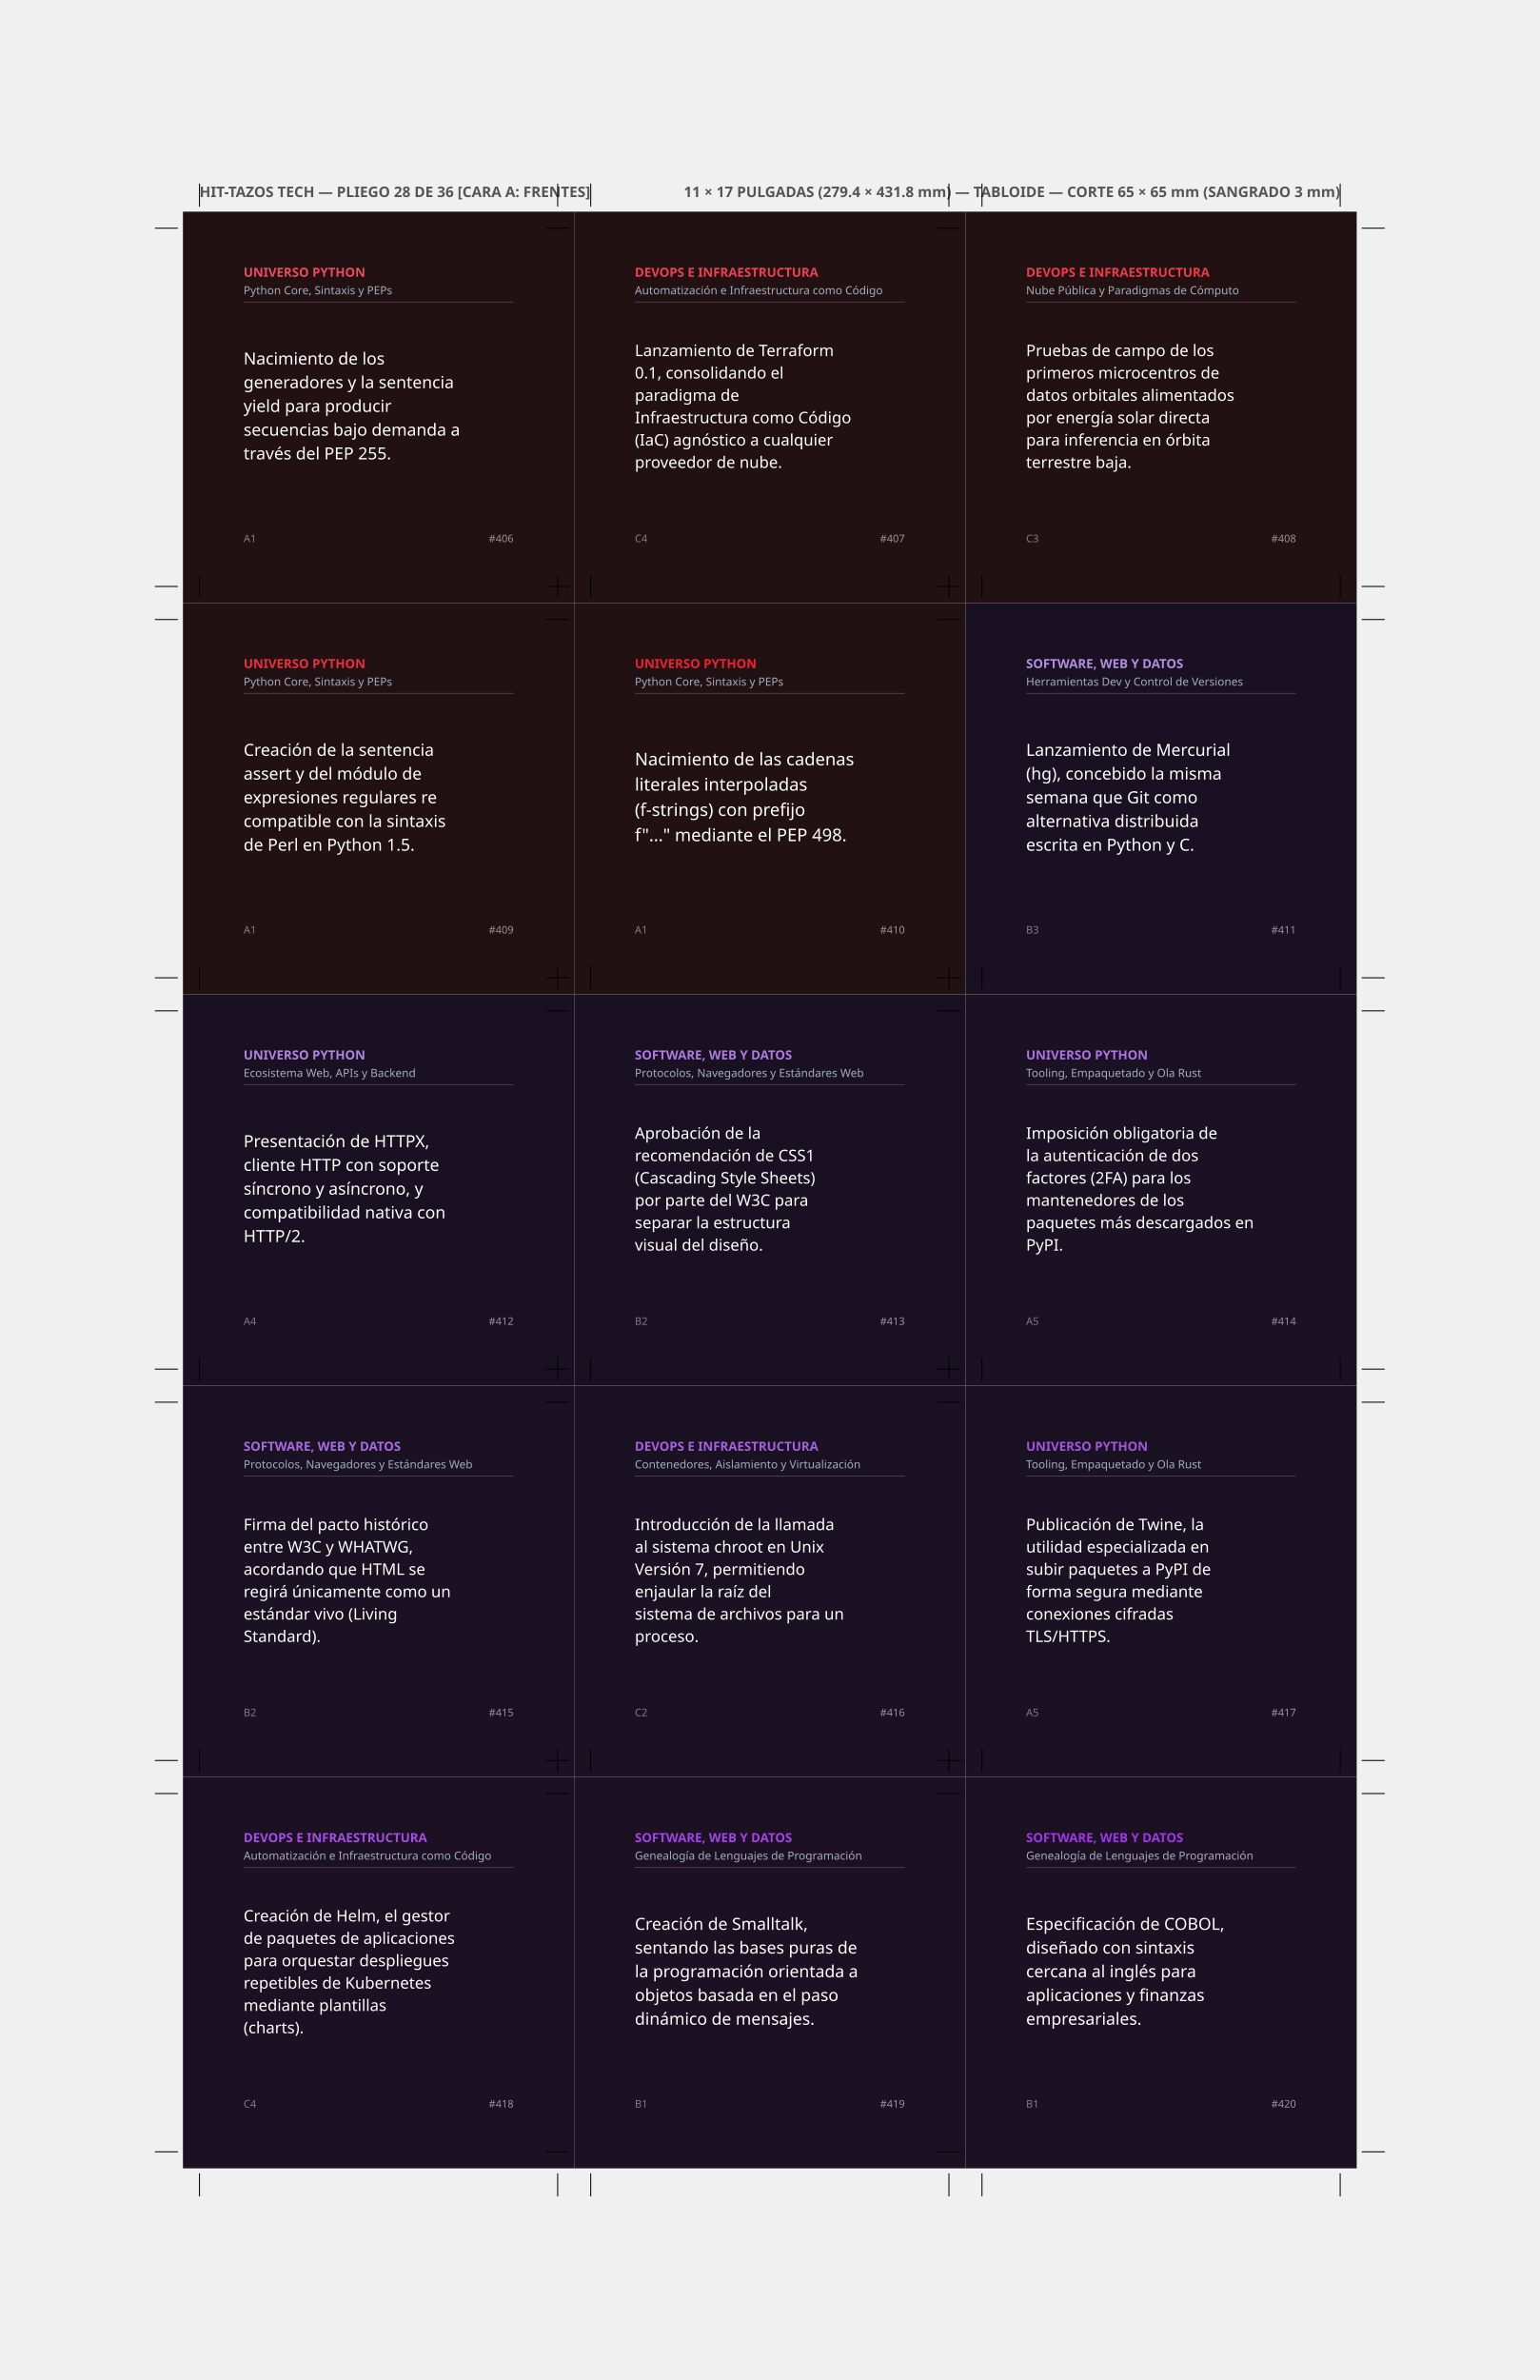
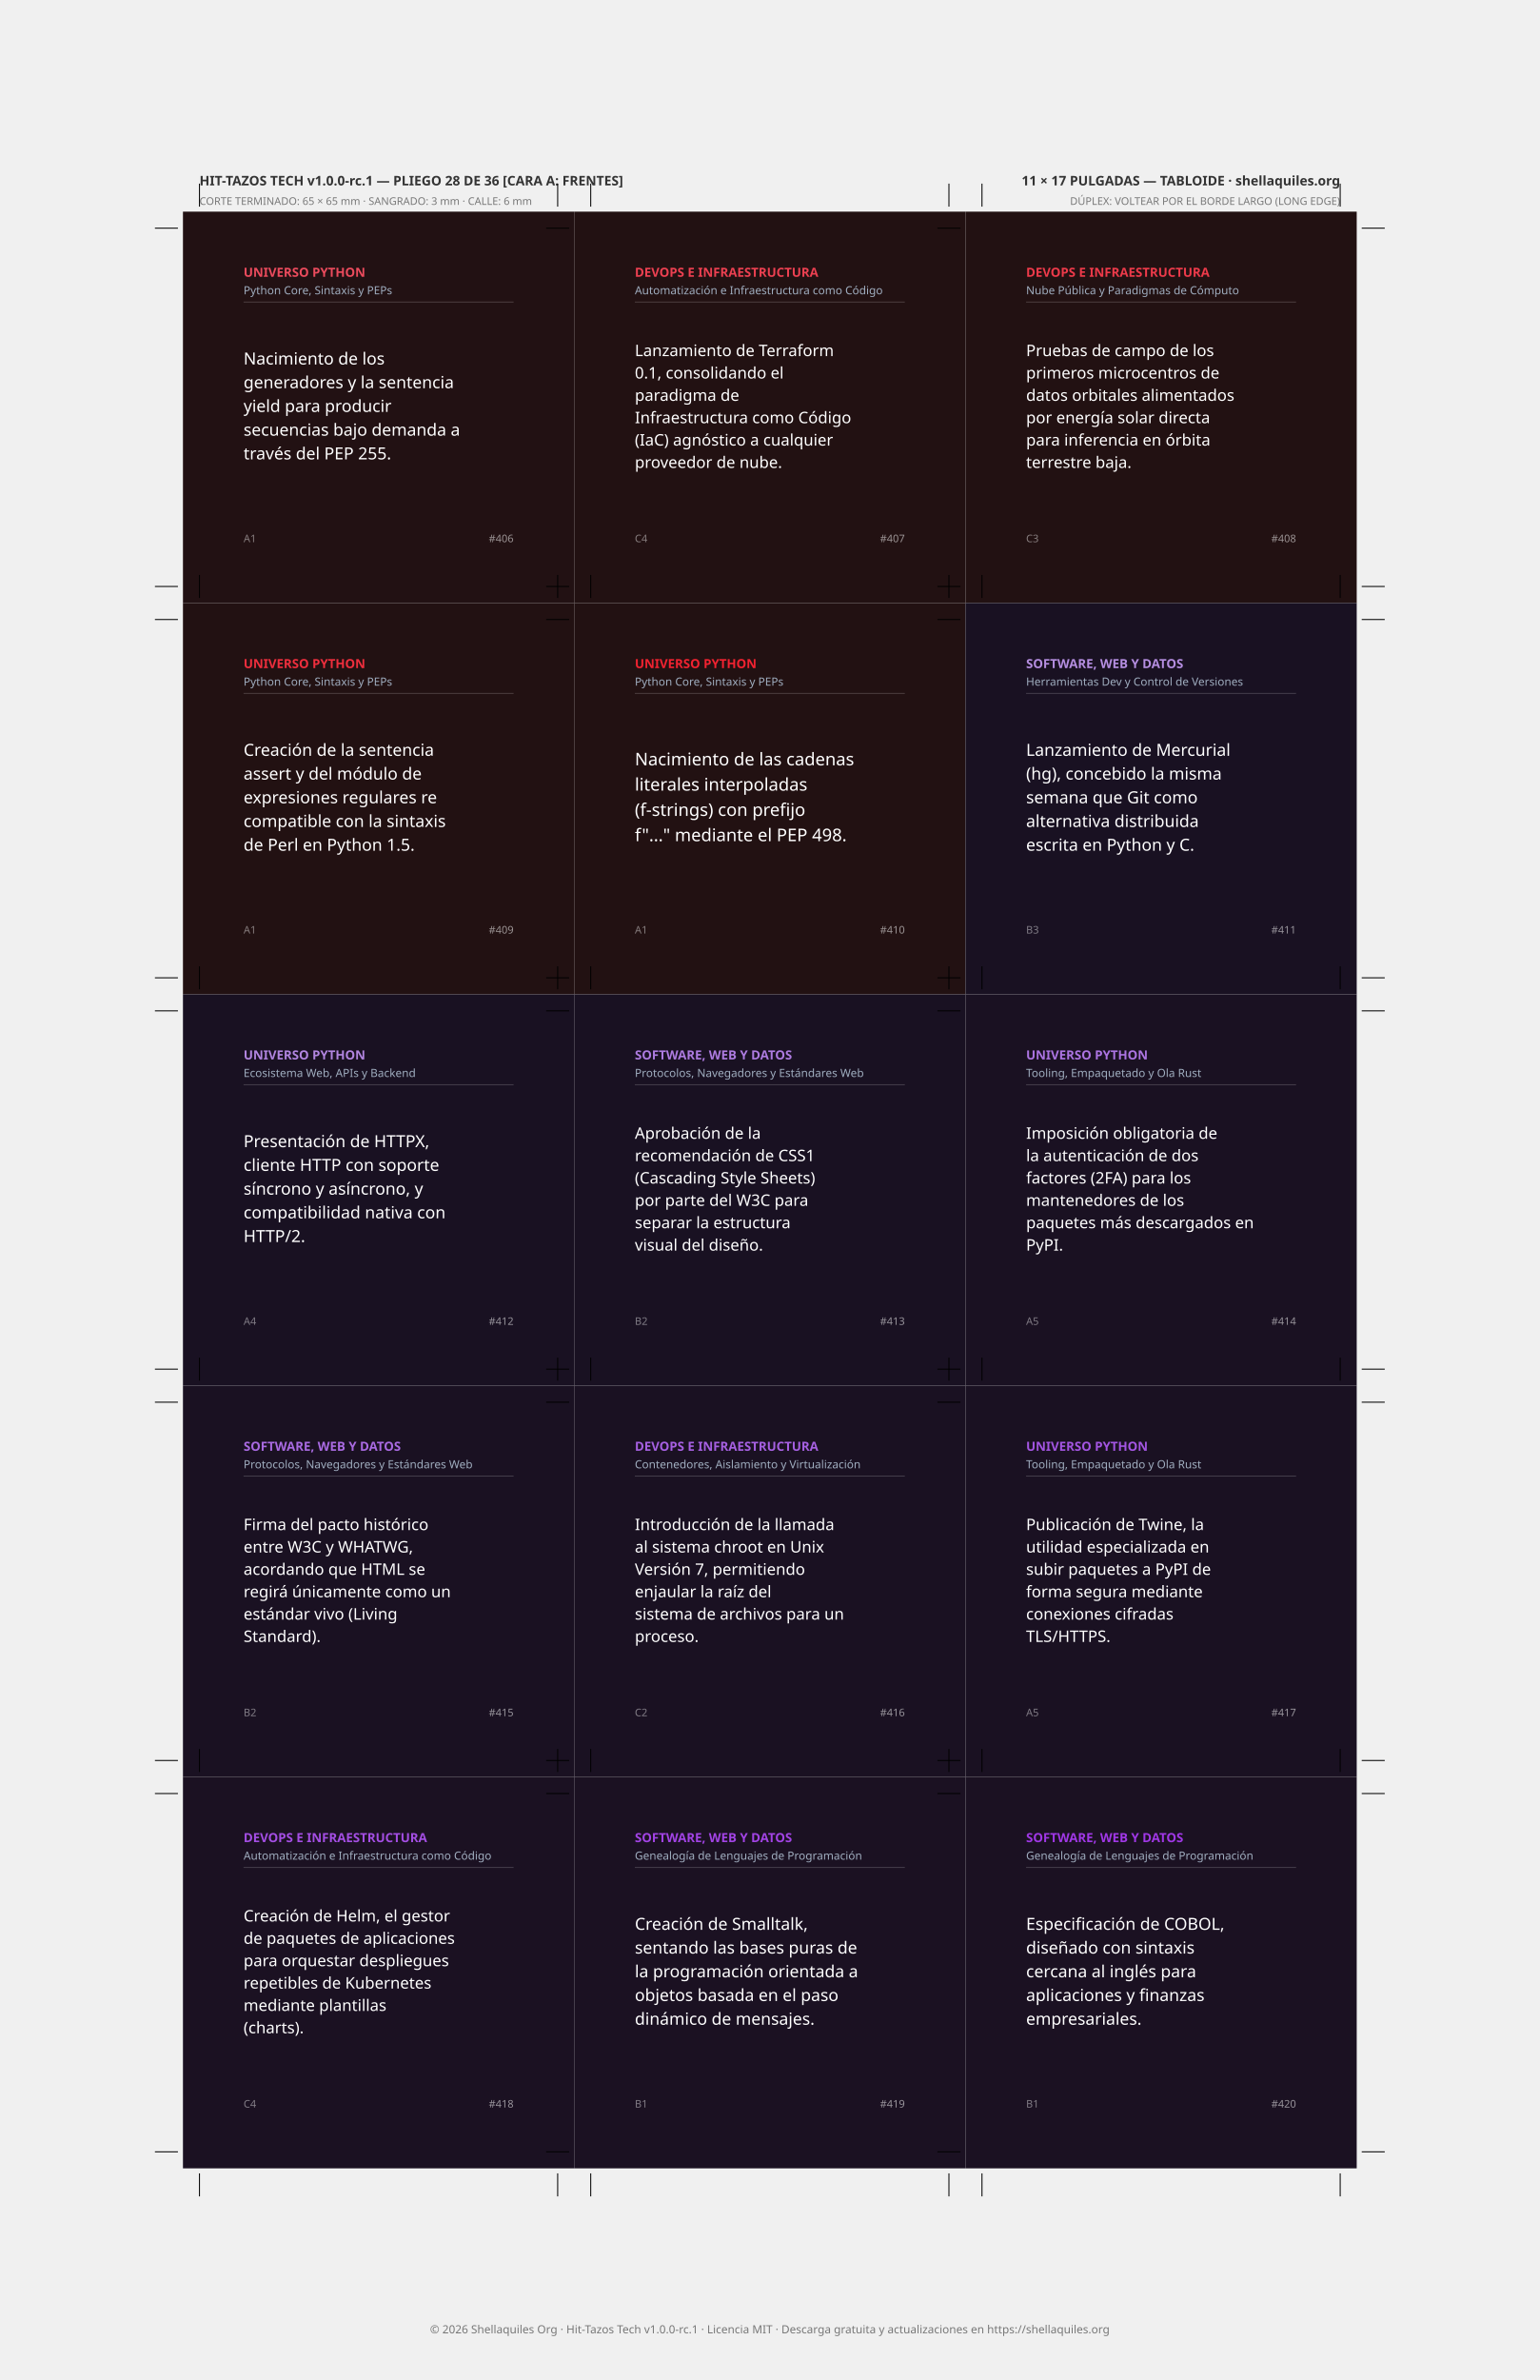
<svg xmlns="http://www.w3.org/2000/svg" width="279.4mm" height="431.8mm" viewBox="0 0 792 1224" style="background-color: #ffffff;">
  <g id="encabezado_pliego">
-     <text x="102.61" y="101.35" font-family="'Outfit', sans-serif" font-size="7.5" font-weight="700" fill="#555555">HIT-TAZOS TECH — PLIEGO 28 DE 36 [CARA A: FRENTES]</text>
-     <text x="689.39" y="101.35" font-family="'Outfit', sans-serif" font-size="7.5" font-weight="700" fill="#555555" text-anchor="end">11 × 17 PULGADAS (279.4 × 431.8 mm) — TABLOIDE — CORTE 65 × 65 mm (SANGRADO 3 mm)</text>
+     <text x="102.61" y="95.35" font-family="'Outfit', sans-serif" font-size="6.8" font-weight="700" fill="#333333">HIT-TAZOS TECH v1.0.0-rc.1 — PLIEGO 28 DE 36 [CARA A: FRENTES]</text>
+     <text x="689.39" y="95.35" font-family="'Outfit', sans-serif" font-size="6.8" font-weight="700" fill="#333333" text-anchor="end">11 × 17 PULGADAS — TABLOIDE · shellaquiles.org</text>
+     <text x="102.61" y="105.35" font-family="'Outfit', sans-serif" font-size="5.4" font-weight="500" fill="#777777">CORTE TERMINADO: 65 × 65 mm · SANGRADO: 3 mm · CALLE: 6 mm</text>
+     <text x="689.39" y="105.35" font-family="'Outfit', sans-serif" font-size="5.4" font-weight="500" fill="#777777" text-anchor="end">DÚPLEX: VOLTEAR POR EL BORDE LARGO (LONG EDGE)</text>
  </g>
  <g id="tarjetas_frente">
    <g id="carta_406_frente">
      <g stroke="#000000" stroke-width="0.5" stroke-linecap="square">
        <line x1="79.94" y1="117.35" x2="91.28" y2="117.35" />
        <line x1="102.61" y1="94.68" x2="102.61" y2="106.02" />
        <line x1="298.20" y1="117.35" x2="309.54" y2="117.35" />
        <line x1="286.87" y1="94.68" x2="286.87" y2="106.02" />
        <line x1="79.94" y1="301.61" x2="91.28" y2="301.61" />
        <line x1="102.61" y1="312.94" x2="102.61" y2="324.28" />
        <line x1="298.20" y1="301.61" x2="309.54" y2="301.61" />
        <line x1="286.87" y1="312.94" x2="286.87" y2="324.28" />
      </g>
      <rect x="94.11" y="108.85" width="201.26" height="201.26" fill="#221113" />
      <g transform="translate(102.61, 117.35)">
        <text x="22.68" y="25" font-family="'Outfit', sans-serif" font-size="6.5" font-weight="800" fill="#ec4b5d">UNIVERSO PYTHON</text>
        <text x="22.68" y="34" font-family="'Outfit', sans-serif" font-size="5.8" font-weight="400" fill="#a0aec0">Python Core, Sintaxis y PEPs</text>
        <line x1="22.68" y1="38" x2="161.57" y2="38" stroke="rgba(255,255,255,0.18)" stroke-width="0.5" />
        <text font-family="'Outfit', sans-serif" font-size="8.6" font-weight="400" fill="#ffffff">
          <tspan x="22.68" y="70.1">Nacimiento de los</tspan>
          <tspan x="22.68" y="82.3">generadores y la sentencia</tspan>
          <tspan x="22.68" y="94.5">yield para producir</tspan>
          <tspan x="22.68" y="106.7">secuencias bajo demanda a</tspan>
          <tspan x="22.68" y="118.9">través del PEP 255.</tspan>
        </text>
        <text x="22.68" y="161.5" font-family="'Outfit', sans-serif" font-size="5.4" font-weight="500" fill="rgba(255,255,255,0.45)">A1</text>
        <text x="161.57" y="161.5" font-family="'Space Grotesk', sans-serif" font-size="5.4" font-weight="500" fill="rgba(255,255,255,0.55)" text-anchor="end">#406</text>
      </g>
    </g>
    <g id="carta_407_frente">
      <g stroke="#000000" stroke-width="0.5" stroke-linecap="square">
        <line x1="281.20" y1="117.35" x2="292.54" y2="117.35" />
        <line x1="303.87" y1="94.68" x2="303.87" y2="106.02" />
        <line x1="499.46" y1="117.35" x2="510.80" y2="117.35" />
        <line x1="488.13" y1="94.68" x2="488.13" y2="106.02" />
        <line x1="281.20" y1="301.61" x2="292.54" y2="301.61" />
        <line x1="303.87" y1="312.94" x2="303.87" y2="324.28" />
        <line x1="499.46" y1="301.61" x2="510.80" y2="301.61" />
        <line x1="488.13" y1="312.94" x2="488.13" y2="324.28" />
      </g>
      <rect x="295.37" y="108.85" width="201.26" height="201.26" fill="#221112" />
      <g transform="translate(303.87, 117.35)">
        <text x="22.68" y="25" font-family="'Outfit', sans-serif" font-size="6.5" font-weight="800" fill="#ed4051">DEVOPS E INFRAESTRUCTURA</text>
        <text x="22.68" y="34" font-family="'Outfit', sans-serif" font-size="5.8" font-weight="400" fill="#a0aec0">Automatización e Infraestructura como Código</text>
        <line x1="22.68" y1="38" x2="161.57" y2="38" stroke="rgba(255,255,255,0.18)" stroke-width="0.5" />
        <text font-family="'Outfit', sans-serif" font-size="8.2" font-weight="400" fill="#ffffff">
          <tspan x="22.68" y="65.8">Lanzamiento de Terraform</tspan>
          <tspan x="22.68" y="77.3">0.1, consolidando el</tspan>
          <tspan x="22.68" y="88.8">paradigma de</tspan>
          <tspan x="22.68" y="100.3">Infraestructura como Código</tspan>
          <tspan x="22.68" y="111.8">(IaC) agnóstico a cualquier</tspan>
          <tspan x="22.68" y="123.3">proveedor de nube.</tspan>
        </text>
        <text x="22.68" y="161.5" font-family="'Outfit', sans-serif" font-size="5.4" font-weight="500" fill="rgba(255,255,255,0.45)">C4</text>
        <text x="161.57" y="161.5" font-family="'Space Grotesk', sans-serif" font-size="5.4" font-weight="500" fill="rgba(255,255,255,0.55)" text-anchor="end">#407</text>
      </g>
    </g>
    <g id="carta_408_frente">
      <g stroke="#000000" stroke-width="0.5" stroke-linecap="square">
        <line x1="482.46" y1="117.35" x2="493.80" y2="117.35" />
        <line x1="505.13" y1="94.68" x2="505.13" y2="106.02" />
        <line x1="700.72" y1="117.35" x2="712.06" y2="117.35" />
        <line x1="689.39" y1="94.68" x2="689.39" y2="106.02" />
        <line x1="482.46" y1="301.61" x2="493.80" y2="301.61" />
        <line x1="505.13" y1="312.94" x2="505.13" y2="324.28" />
        <line x1="700.72" y1="301.61" x2="712.06" y2="301.61" />
        <line x1="689.39" y1="312.94" x2="689.39" y2="324.28" />
      </g>
      <rect x="496.63" y="108.85" width="201.26" height="201.26" fill="#221112" />
      <g transform="translate(505.13, 117.35)">
        <text x="22.68" y="25" font-family="'Outfit', sans-serif" font-size="6.5" font-weight="800" fill="#ee3a4a">DEVOPS E INFRAESTRUCTURA</text>
        <text x="22.68" y="34" font-family="'Outfit', sans-serif" font-size="5.8" font-weight="400" fill="#a0aec0">Nube Pública y Paradigmas de Cómputo</text>
        <line x1="22.68" y1="38" x2="161.57" y2="38" stroke="rgba(255,255,255,0.18)" stroke-width="0.5" />
        <text font-family="'Outfit', sans-serif" font-size="8.2" font-weight="400" fill="#ffffff">
          <tspan x="22.68" y="65.8">Pruebas de campo de los</tspan>
          <tspan x="22.68" y="77.3">primeros microcentros de</tspan>
          <tspan x="22.68" y="88.8">datos orbitales alimentados</tspan>
          <tspan x="22.68" y="100.3">por energía solar directa</tspan>
          <tspan x="22.68" y="111.8">para inferencia en órbita</tspan>
          <tspan x="22.68" y="123.3">terrestre baja.</tspan>
        </text>
        <text x="22.68" y="161.5" font-family="'Outfit', sans-serif" font-size="5.4" font-weight="500" fill="rgba(255,255,255,0.45)">C3</text>
        <text x="161.57" y="161.5" font-family="'Space Grotesk', sans-serif" font-size="5.4" font-weight="500" fill="rgba(255,255,255,0.55)" text-anchor="end">#408</text>
      </g>
    </g>
    <g id="carta_409_frente">
      <g stroke="#000000" stroke-width="0.5" stroke-linecap="square">
        <line x1="79.94" y1="318.61" x2="91.28" y2="318.61" />
        <line x1="102.61" y1="295.94" x2="102.61" y2="307.28" />
        <line x1="298.20" y1="318.61" x2="309.54" y2="318.61" />
        <line x1="286.87" y1="295.94" x2="286.87" y2="307.28" />
        <line x1="79.94" y1="502.87" x2="91.28" y2="502.87" />
        <line x1="102.61" y1="514.20" x2="102.61" y2="525.54" />
        <line x1="298.20" y1="502.87" x2="309.54" y2="502.87" />
        <line x1="286.87" y1="514.20" x2="286.87" y2="525.54" />
      </g>
      <rect x="94.11" y="310.11" width="201.26" height="201.26" fill="#221112" />
      <g transform="translate(102.61, 318.61)">
        <text x="22.68" y="25" font-family="'Outfit', sans-serif" font-size="6.5" font-weight="800" fill="#ef2e3d">UNIVERSO PYTHON</text>
        <text x="22.68" y="34" font-family="'Outfit', sans-serif" font-size="5.8" font-weight="400" fill="#a0aec0">Python Core, Sintaxis y PEPs</text>
        <line x1="22.68" y1="38" x2="161.57" y2="38" stroke="rgba(255,255,255,0.18)" stroke-width="0.5" />
        <text font-family="'Outfit', sans-serif" font-size="8.6" font-weight="400" fill="#ffffff">
          <tspan x="22.68" y="70.1">Creación de la sentencia</tspan>
          <tspan x="22.68" y="82.3">assert y del módulo de</tspan>
          <tspan x="22.68" y="94.5">expresiones regulares re</tspan>
          <tspan x="22.68" y="106.7">compatible con la sintaxis</tspan>
          <tspan x="22.68" y="118.9">de Perl en Python 1.5.</tspan>
        </text>
        <text x="22.68" y="161.5" font-family="'Outfit', sans-serif" font-size="5.4" font-weight="500" fill="rgba(255,255,255,0.45)">A1</text>
        <text x="161.57" y="161.5" font-family="'Space Grotesk', sans-serif" font-size="5.4" font-weight="500" fill="rgba(255,255,255,0.55)" text-anchor="end">#409</text>
      </g>
    </g>
    <g id="carta_410_frente">
      <g stroke="#000000" stroke-width="0.5" stroke-linecap="square">
        <line x1="281.20" y1="318.61" x2="292.54" y2="318.61" />
        <line x1="303.87" y1="295.94" x2="303.87" y2="307.28" />
        <line x1="499.46" y1="318.61" x2="510.80" y2="318.61" />
        <line x1="488.13" y1="295.94" x2="488.13" y2="307.28" />
        <line x1="281.20" y1="502.87" x2="292.54" y2="502.87" />
        <line x1="303.87" y1="514.20" x2="303.87" y2="525.54" />
        <line x1="499.46" y1="502.87" x2="510.80" y2="502.87" />
        <line x1="488.13" y1="514.20" x2="488.13" y2="525.54" />
      </g>
      <rect x="295.37" y="310.11" width="201.26" height="201.26" fill="#221112" />
      <g transform="translate(303.87, 318.61)">
        <text x="22.68" y="25" font-family="'Outfit', sans-serif" font-size="6.5" font-weight="800" fill="#f12230">UNIVERSO PYTHON</text>
        <text x="22.68" y="34" font-family="'Outfit', sans-serif" font-size="5.8" font-weight="400" fill="#a0aec0">Python Core, Sintaxis y PEPs</text>
        <line x1="22.68" y1="38" x2="161.57" y2="38" stroke="rgba(255,255,255,0.18)" stroke-width="0.5" />
        <text font-family="'Outfit', sans-serif" font-size="9" font-weight="400" fill="#ffffff">
          <tspan x="22.68" y="75.0">Nacimiento de las cadenas</tspan>
          <tspan x="22.68" y="88.0">literales interpoladas</tspan>
          <tspan x="22.68" y="101.0">(f-strings) con prefijo</tspan>
          <tspan x="22.68" y="114.0">f"..." mediante el PEP 498.</tspan>
        </text>
        <text x="22.68" y="161.5" font-family="'Outfit', sans-serif" font-size="5.4" font-weight="500" fill="rgba(255,255,255,0.45)">A1</text>
        <text x="161.57" y="161.5" font-family="'Space Grotesk', sans-serif" font-size="5.4" font-weight="500" fill="rgba(255,255,255,0.55)" text-anchor="end">#410</text>
      </g>
    </g>
    <g id="carta_411_frente">
      <g stroke="#000000" stroke-width="0.5" stroke-linecap="square">
        <line x1="482.46" y1="318.61" x2="493.80" y2="318.61" />
        <line x1="505.13" y1="295.94" x2="505.13" y2="307.28" />
        <line x1="700.72" y1="318.61" x2="712.06" y2="318.61" />
        <line x1="689.39" y1="295.94" x2="689.39" y2="307.28" />
        <line x1="482.46" y1="502.87" x2="493.80" y2="502.87" />
        <line x1="505.13" y1="514.20" x2="505.13" y2="525.54" />
        <line x1="700.72" y1="502.87" x2="712.06" y2="502.87" />
        <line x1="689.39" y1="514.20" x2="689.39" y2="525.54" />
      </g>
      <rect x="496.63" y="310.11" width="201.26" height="201.26" fill="#191122" />
      <g transform="translate(505.13, 318.61)">
        <text x="22.68" y="25" font-family="'Outfit', sans-serif" font-size="6.5" font-weight="800" fill="#b58ee1">SOFTWARE, WEB Y DATOS</text>
        <text x="22.68" y="34" font-family="'Outfit', sans-serif" font-size="5.8" font-weight="400" fill="#a0aec0">Herramientas Dev y Control de Versiones</text>
        <line x1="22.68" y1="38" x2="161.57" y2="38" stroke="rgba(255,255,255,0.18)" stroke-width="0.5" />
        <text font-family="'Outfit', sans-serif" font-size="8.6" font-weight="400" fill="#ffffff">
          <tspan x="22.68" y="70.1">Lanzamiento de Mercurial</tspan>
          <tspan x="22.68" y="82.3">(hg), concebido la misma</tspan>
          <tspan x="22.68" y="94.5">semana que Git como</tspan>
          <tspan x="22.68" y="106.7">alternativa distribuida</tspan>
          <tspan x="22.68" y="118.9">escrita en Python y C.</tspan>
        </text>
        <text x="22.68" y="161.5" font-family="'Outfit', sans-serif" font-size="5.4" font-weight="500" fill="rgba(255,255,255,0.45)">B3</text>
        <text x="161.57" y="161.5" font-family="'Space Grotesk', sans-serif" font-size="5.4" font-weight="500" fill="rgba(255,255,255,0.55)" text-anchor="end">#411</text>
      </g>
    </g>
    <g id="carta_412_frente">
      <g stroke="#000000" stroke-width="0.5" stroke-linecap="square">
        <line x1="79.94" y1="519.87" x2="91.28" y2="519.87" />
        <line x1="102.61" y1="497.20" x2="102.61" y2="508.54" />
        <line x1="298.20" y1="519.87" x2="309.54" y2="519.87" />
        <line x1="286.87" y1="497.20" x2="286.87" y2="508.54" />
        <line x1="79.94" y1="704.13" x2="91.28" y2="704.13" />
        <line x1="102.61" y1="715.46" x2="102.61" y2="726.80" />
        <line x1="298.20" y1="704.13" x2="309.54" y2="704.13" />
        <line x1="286.87" y1="715.46" x2="286.87" y2="726.80" />
      </g>
      <rect x="94.11" y="511.37" width="201.26" height="201.26" fill="#191122" />
      <g transform="translate(102.61, 519.87)">
        <text x="22.68" y="25" font-family="'Outfit', sans-serif" font-size="6.5" font-weight="800" fill="#b185e0">UNIVERSO PYTHON</text>
        <text x="22.68" y="34" font-family="'Outfit', sans-serif" font-size="5.8" font-weight="400" fill="#a0aec0">Ecosistema Web, APIs y Backend</text>
        <line x1="22.68" y1="38" x2="161.57" y2="38" stroke="rgba(255,255,255,0.18)" stroke-width="0.5" />
        <text font-family="'Outfit', sans-serif" font-size="8.6" font-weight="400" fill="#ffffff">
          <tspan x="22.68" y="70.1">Presentación de HTTPX,</tspan>
          <tspan x="22.68" y="82.3">cliente HTTP con soporte</tspan>
          <tspan x="22.68" y="94.5">síncrono y asíncrono, y</tspan>
          <tspan x="22.68" y="106.7">compatibilidad nativa con</tspan>
          <tspan x="22.68" y="118.9">HTTP/2.</tspan>
        </text>
        <text x="22.68" y="161.5" font-family="'Outfit', sans-serif" font-size="5.4" font-weight="500" fill="rgba(255,255,255,0.45)">A4</text>
        <text x="161.57" y="161.5" font-family="'Space Grotesk', sans-serif" font-size="5.4" font-weight="500" fill="rgba(255,255,255,0.55)" text-anchor="end">#412</text>
      </g>
    </g>
    <g id="carta_413_frente">
      <g stroke="#000000" stroke-width="0.5" stroke-linecap="square">
        <line x1="281.20" y1="519.87" x2="292.54" y2="519.87" />
        <line x1="303.87" y1="497.20" x2="303.87" y2="508.54" />
        <line x1="499.46" y1="519.87" x2="510.80" y2="519.87" />
        <line x1="488.13" y1="497.20" x2="488.13" y2="508.54" />
        <line x1="281.20" y1="704.13" x2="292.54" y2="704.13" />
        <line x1="303.87" y1="715.46" x2="303.87" y2="726.80" />
        <line x1="499.46" y1="704.13" x2="510.80" y2="704.13" />
        <line x1="488.13" y1="715.46" x2="488.13" y2="726.80" />
      </g>
      <rect x="295.37" y="511.37" width="201.26" height="201.26" fill="#191122" />
      <g transform="translate(303.87, 519.87)">
        <text x="22.68" y="25" font-family="'Outfit', sans-serif" font-size="6.5" font-weight="800" fill="#ad7be0">SOFTWARE, WEB Y DATOS</text>
        <text x="22.68" y="34" font-family="'Outfit', sans-serif" font-size="5.8" font-weight="400" fill="#a0aec0">Protocolos, Navegadores y Estándares Web</text>
        <line x1="22.68" y1="38" x2="161.57" y2="38" stroke="rgba(255,255,255,0.18)" stroke-width="0.5" />
        <text font-family="'Outfit', sans-serif" font-size="8.2" font-weight="400" fill="#ffffff">
          <tspan x="22.68" y="65.8">Aprobación de la</tspan>
          <tspan x="22.68" y="77.3">recomendación de CSS1</tspan>
          <tspan x="22.68" y="88.8">(Cascading Style Sheets)</tspan>
          <tspan x="22.68" y="100.3">por parte del W3C para</tspan>
          <tspan x="22.68" y="111.8">separar la estructura</tspan>
          <tspan x="22.68" y="123.3">visual del diseño.</tspan>
        </text>
        <text x="22.68" y="161.5" font-family="'Outfit', sans-serif" font-size="5.4" font-weight="500" fill="rgba(255,255,255,0.45)">B2</text>
        <text x="161.57" y="161.5" font-family="'Space Grotesk', sans-serif" font-size="5.4" font-weight="500" fill="rgba(255,255,255,0.55)" text-anchor="end">#413</text>
      </g>
    </g>
    <g id="carta_414_frente">
      <g stroke="#000000" stroke-width="0.5" stroke-linecap="square">
        <line x1="482.46" y1="519.87" x2="493.80" y2="519.87" />
        <line x1="505.13" y1="497.20" x2="505.13" y2="508.54" />
        <line x1="700.72" y1="519.87" x2="712.06" y2="519.87" />
        <line x1="689.39" y1="497.20" x2="689.39" y2="508.54" />
        <line x1="482.46" y1="704.13" x2="493.80" y2="704.13" />
        <line x1="505.13" y1="715.46" x2="505.13" y2="726.80" />
        <line x1="700.72" y1="704.13" x2="712.06" y2="704.13" />
        <line x1="689.39" y1="715.46" x2="689.39" y2="726.80" />
      </g>
      <rect x="496.63" y="511.37" width="201.26" height="201.26" fill="#1a1122" />
      <g transform="translate(505.13, 519.87)">
        <text x="22.68" y="25" font-family="'Outfit', sans-serif" font-size="6.5" font-weight="800" fill="#ac74e2">UNIVERSO PYTHON</text>
        <text x="22.68" y="34" font-family="'Outfit', sans-serif" font-size="5.8" font-weight="400" fill="#a0aec0">Tooling, Empaquetado y Ola Rust</text>
        <line x1="22.68" y1="38" x2="161.57" y2="38" stroke="rgba(255,255,255,0.18)" stroke-width="0.5" />
        <text font-family="'Outfit', sans-serif" font-size="8.2" font-weight="400" fill="#ffffff">
          <tspan x="22.68" y="65.8">Imposición obligatoria de</tspan>
          <tspan x="22.68" y="77.3">la autenticación de dos</tspan>
          <tspan x="22.68" y="88.8">factores (2FA) para los</tspan>
          <tspan x="22.68" y="100.3">mantenedores de los</tspan>
          <tspan x="22.68" y="111.8">paquetes más descargados en</tspan>
          <tspan x="22.68" y="123.3">PyPI.</tspan>
        </text>
        <text x="22.68" y="161.5" font-family="'Outfit', sans-serif" font-size="5.4" font-weight="500" fill="rgba(255,255,255,0.45)">A5</text>
        <text x="161.57" y="161.5" font-family="'Space Grotesk', sans-serif" font-size="5.4" font-weight="500" fill="rgba(255,255,255,0.55)" text-anchor="end">#414</text>
      </g>
    </g>
    <g id="carta_415_frente">
      <g stroke="#000000" stroke-width="0.5" stroke-linecap="square">
        <line x1="79.94" y1="721.13" x2="91.28" y2="721.13" />
        <line x1="102.61" y1="698.46" x2="102.61" y2="709.80" />
        <line x1="298.20" y1="721.13" x2="309.54" y2="721.13" />
        <line x1="286.87" y1="698.46" x2="286.87" y2="709.80" />
        <line x1="79.94" y1="905.39" x2="91.28" y2="905.39" />
        <line x1="102.61" y1="916.72" x2="102.61" y2="928.06" />
        <line x1="298.20" y1="905.39" x2="309.54" y2="905.39" />
        <line x1="286.87" y1="916.72" x2="286.87" y2="928.06" />
      </g>
      <rect x="94.11" y="712.63" width="201.26" height="201.26" fill="#1a1122" />
      <g transform="translate(102.61, 721.13)">
        <text x="22.68" y="25" font-family="'Outfit', sans-serif" font-size="6.5" font-weight="800" fill="#a96ae2">SOFTWARE, WEB Y DATOS</text>
        <text x="22.68" y="34" font-family="'Outfit', sans-serif" font-size="5.8" font-weight="400" fill="#a0aec0">Protocolos, Navegadores y Estándares Web</text>
        <line x1="22.68" y1="38" x2="161.57" y2="38" stroke="rgba(255,255,255,0.18)" stroke-width="0.5" />
        <text font-family="'Outfit', sans-serif" font-size="8.2" font-weight="400" fill="#ffffff">
          <tspan x="22.68" y="65.8">Firma del pacto histórico</tspan>
          <tspan x="22.68" y="77.3">entre W3C y WHATWG,</tspan>
          <tspan x="22.68" y="88.8">acordando que HTML se</tspan>
          <tspan x="22.68" y="100.3">regirá únicamente como un</tspan>
          <tspan x="22.68" y="111.8">estándar vivo (Living</tspan>
          <tspan x="22.68" y="123.3">Standard).</tspan>
        </text>
        <text x="22.68" y="161.5" font-family="'Outfit', sans-serif" font-size="5.4" font-weight="500" fill="rgba(255,255,255,0.45)">B2</text>
        <text x="161.57" y="161.5" font-family="'Space Grotesk', sans-serif" font-size="5.4" font-weight="500" fill="rgba(255,255,255,0.55)" text-anchor="end">#415</text>
      </g>
    </g>
    <g id="carta_416_frente">
      <g stroke="#000000" stroke-width="0.5" stroke-linecap="square">
        <line x1="281.20" y1="721.13" x2="292.54" y2="721.13" />
        <line x1="303.87" y1="698.46" x2="303.87" y2="709.80" />
        <line x1="499.46" y1="721.13" x2="510.80" y2="721.13" />
        <line x1="488.13" y1="698.46" x2="488.13" y2="709.80" />
        <line x1="281.20" y1="905.39" x2="292.54" y2="905.39" />
        <line x1="303.87" y1="916.72" x2="303.87" y2="928.06" />
        <line x1="499.46" y1="905.39" x2="510.80" y2="905.39" />
        <line x1="488.13" y1="916.72" x2="488.13" y2="928.06" />
      </g>
      <rect x="295.37" y="712.63" width="201.26" height="201.26" fill="#1a1122" />
      <g transform="translate(303.87, 721.13)">
        <text x="22.68" y="25" font-family="'Outfit', sans-serif" font-size="6.5" font-weight="800" fill="#a660e2">DEVOPS E INFRAESTRUCTURA</text>
        <text x="22.68" y="34" font-family="'Outfit', sans-serif" font-size="5.8" font-weight="400" fill="#a0aec0">Contenedores, Aislamiento y Virtualización</text>
        <line x1="22.68" y1="38" x2="161.57" y2="38" stroke="rgba(255,255,255,0.18)" stroke-width="0.5" />
        <text font-family="'Outfit', sans-serif" font-size="8.2" font-weight="400" fill="#ffffff">
          <tspan x="22.68" y="65.8">Introducción de la llamada</tspan>
          <tspan x="22.68" y="77.3">al sistema chroot en Unix</tspan>
          <tspan x="22.68" y="88.8">Versión 7, permitiendo</tspan>
          <tspan x="22.68" y="100.3">enjaular la raíz del</tspan>
          <tspan x="22.68" y="111.8">sistema de archivos para un</tspan>
          <tspan x="22.68" y="123.3">proceso.</tspan>
        </text>
        <text x="22.68" y="161.5" font-family="'Outfit', sans-serif" font-size="5.4" font-weight="500" fill="rgba(255,255,255,0.45)">C2</text>
        <text x="161.57" y="161.5" font-family="'Space Grotesk', sans-serif" font-size="5.4" font-weight="500" fill="rgba(255,255,255,0.55)" text-anchor="end">#416</text>
      </g>
    </g>
    <g id="carta_417_frente">
      <g stroke="#000000" stroke-width="0.5" stroke-linecap="square">
        <line x1="482.46" y1="721.13" x2="493.80" y2="721.13" />
        <line x1="505.13" y1="698.46" x2="505.13" y2="709.80" />
        <line x1="700.72" y1="721.13" x2="712.06" y2="721.13" />
        <line x1="689.39" y1="698.46" x2="689.39" y2="709.80" />
        <line x1="482.46" y1="905.39" x2="493.80" y2="905.39" />
        <line x1="505.13" y1="916.72" x2="505.13" y2="928.06" />
        <line x1="700.72" y1="905.39" x2="712.06" y2="905.39" />
        <line x1="689.39" y1="916.72" x2="689.39" y2="928.06" />
      </g>
      <rect x="496.63" y="712.63" width="201.26" height="201.26" fill="#1a1122" />
      <g transform="translate(505.13, 721.13)">
        <text x="22.68" y="25" font-family="'Outfit', sans-serif" font-size="6.5" font-weight="800" fill="#a355e2">UNIVERSO PYTHON</text>
        <text x="22.68" y="34" font-family="'Outfit', sans-serif" font-size="5.8" font-weight="400" fill="#a0aec0">Tooling, Empaquetado y Ola Rust</text>
        <line x1="22.68" y1="38" x2="161.57" y2="38" stroke="rgba(255,255,255,0.18)" stroke-width="0.5" />
        <text font-family="'Outfit', sans-serif" font-size="8.2" font-weight="400" fill="#ffffff">
          <tspan x="22.68" y="65.8">Publicación de Twine, la</tspan>
          <tspan x="22.68" y="77.3">utilidad especializada en</tspan>
          <tspan x="22.68" y="88.8">subir paquetes a PyPI de</tspan>
          <tspan x="22.68" y="100.3">forma segura mediante</tspan>
          <tspan x="22.68" y="111.8">conexiones cifradas</tspan>
          <tspan x="22.68" y="123.3">TLS/HTTPS.</tspan>
        </text>
        <text x="22.68" y="161.5" font-family="'Outfit', sans-serif" font-size="5.4" font-weight="500" fill="rgba(255,255,255,0.45)">A5</text>
        <text x="161.57" y="161.5" font-family="'Space Grotesk', sans-serif" font-size="5.4" font-weight="500" fill="rgba(255,255,255,0.55)" text-anchor="end">#417</text>
      </g>
    </g>
    <g id="carta_418_frente">
      <g stroke="#000000" stroke-width="0.5" stroke-linecap="square">
        <line x1="79.94" y1="922.39" x2="91.28" y2="922.39" />
        <line x1="102.61" y1="899.72" x2="102.61" y2="911.06" />
        <line x1="298.20" y1="922.39" x2="309.54" y2="922.39" />
        <line x1="286.87" y1="899.72" x2="286.87" y2="911.06" />
        <line x1="79.94" y1="1106.65" x2="91.28" y2="1106.65" />
        <line x1="102.61" y1="1117.98" x2="102.61" y2="1129.32" />
        <line x1="298.20" y1="1106.65" x2="309.54" y2="1106.65" />
        <line x1="286.87" y1="1117.98" x2="286.87" y2="1129.32" />
      </g>
      <rect x="94.11" y="913.89" width="201.26" height="201.26" fill="#1b1122" />
      <g transform="translate(102.61, 922.39)">
        <text x="22.68" y="25" font-family="'Outfit', sans-serif" font-size="6.5" font-weight="800" fill="#a44ee4">DEVOPS E INFRAESTRUCTURA</text>
        <text x="22.68" y="34" font-family="'Outfit', sans-serif" font-size="5.8" font-weight="400" fill="#a0aec0">Automatización e Infraestructura como Código</text>
        <line x1="22.68" y1="38" x2="161.57" y2="38" stroke="rgba(255,255,255,0.18)" stroke-width="0.5" />
        <text font-family="'Outfit', sans-serif" font-size="8.2" font-weight="400" fill="#ffffff">
          <tspan x="22.68" y="65.8">Creación de Helm, el gestor</tspan>
          <tspan x="22.68" y="77.3">de paquetes de aplicaciones</tspan>
          <tspan x="22.68" y="88.8">para orquestar despliegues</tspan>
          <tspan x="22.68" y="100.3">repetibles de Kubernetes</tspan>
          <tspan x="22.68" y="111.8">mediante plantillas</tspan>
          <tspan x="22.68" y="123.3">(charts).</tspan>
        </text>
        <text x="22.68" y="161.5" font-family="'Outfit', sans-serif" font-size="5.4" font-weight="500" fill="rgba(255,255,255,0.45)">C4</text>
        <text x="161.57" y="161.5" font-family="'Space Grotesk', sans-serif" font-size="5.4" font-weight="500" fill="rgba(255,255,255,0.55)" text-anchor="end">#418</text>
      </g>
    </g>
    <g id="carta_419_frente">
      <g stroke="#000000" stroke-width="0.5" stroke-linecap="square">
        <line x1="281.20" y1="922.39" x2="292.54" y2="922.39" />
        <line x1="303.87" y1="899.72" x2="303.87" y2="911.06" />
        <line x1="499.46" y1="922.39" x2="510.80" y2="922.39" />
        <line x1="488.13" y1="899.72" x2="488.13" y2="911.06" />
        <line x1="281.20" y1="1106.65" x2="292.54" y2="1106.65" />
        <line x1="303.87" y1="1117.98" x2="303.87" y2="1129.32" />
        <line x1="499.46" y1="1106.65" x2="510.80" y2="1106.65" />
        <line x1="488.13" y1="1117.98" x2="488.13" y2="1129.32" />
      </g>
      <rect x="295.37" y="913.89" width="201.26" height="201.26" fill="#1b1122" />
      <g transform="translate(303.87, 922.39)">
        <text x="22.68" y="25" font-family="'Outfit', sans-serif" font-size="6.5" font-weight="800" fill="#a243e5">SOFTWARE, WEB Y DATOS</text>
        <text x="22.68" y="34" font-family="'Outfit', sans-serif" font-size="5.8" font-weight="400" fill="#a0aec0">Genealogía de Lenguajes de Programación</text>
        <line x1="22.68" y1="38" x2="161.57" y2="38" stroke="rgba(255,255,255,0.18)" stroke-width="0.5" />
        <text font-family="'Outfit', sans-serif" font-size="8.6" font-weight="400" fill="#ffffff">
          <tspan x="22.68" y="70.1">Creación de Smalltalk,</tspan>
          <tspan x="22.68" y="82.3">sentando las bases puras de</tspan>
          <tspan x="22.68" y="94.5">la programación orientada a</tspan>
          <tspan x="22.68" y="106.7">objetos basada en el paso</tspan>
          <tspan x="22.68" y="118.9">dinámico de mensajes.</tspan>
        </text>
        <text x="22.68" y="161.5" font-family="'Outfit', sans-serif" font-size="5.4" font-weight="500" fill="rgba(255,255,255,0.45)">B1</text>
        <text x="161.57" y="161.5" font-family="'Space Grotesk', sans-serif" font-size="5.4" font-weight="500" fill="rgba(255,255,255,0.55)" text-anchor="end">#419</text>
      </g>
    </g>
    <g id="carta_420_frente">
      <g stroke="#000000" stroke-width="0.5" stroke-linecap="square">
        <line x1="482.46" y1="922.39" x2="493.80" y2="922.39" />
        <line x1="505.13" y1="899.72" x2="505.13" y2="911.06" />
        <line x1="700.72" y1="922.39" x2="712.06" y2="922.39" />
        <line x1="689.39" y1="899.72" x2="689.39" y2="911.06" />
        <line x1="482.46" y1="1106.65" x2="493.80" y2="1106.65" />
        <line x1="505.13" y1="1117.98" x2="505.13" y2="1129.32" />
        <line x1="700.72" y1="1106.65" x2="712.06" y2="1106.65" />
        <line x1="689.39" y1="1117.98" x2="689.39" y2="1129.32" />
      </g>
      <rect x="496.63" y="913.89" width="201.26" height="201.26" fill="#1b1122" />
      <g transform="translate(505.13, 922.39)">
        <text x="22.68" y="25" font-family="'Outfit', sans-serif" font-size="6.5" font-weight="800" fill="#a037e6">SOFTWARE, WEB Y DATOS</text>
        <text x="22.68" y="34" font-family="'Outfit', sans-serif" font-size="5.8" font-weight="400" fill="#a0aec0">Genealogía de Lenguajes de Programación</text>
        <line x1="22.68" y1="38" x2="161.57" y2="38" stroke="rgba(255,255,255,0.18)" stroke-width="0.5" />
        <text font-family="'Outfit', sans-serif" font-size="8.6" font-weight="400" fill="#ffffff">
          <tspan x="22.68" y="70.1">Especificación de COBOL,</tspan>
          <tspan x="22.68" y="82.3">diseñado con sintaxis</tspan>
          <tspan x="22.68" y="94.5">cercana al inglés para</tspan>
          <tspan x="22.68" y="106.7">aplicaciones y finanzas</tspan>
          <tspan x="22.68" y="118.9">empresariales.</tspan>
        </text>
        <text x="22.68" y="161.5" font-family="'Outfit', sans-serif" font-size="5.4" font-weight="500" fill="rgba(255,255,255,0.45)">B1</text>
        <text x="161.57" y="161.5" font-family="'Space Grotesk', sans-serif" font-size="5.4" font-weight="500" fill="rgba(255,255,255,0.55)" text-anchor="end">#420</text>
      </g>
    </g>
  </g>
+   <g id="pie_pliego">
+     <text x="396.00" y="1200.00" font-family="'Outfit', sans-serif" font-size="5.8" font-weight="500" fill="#777777" text-anchor="middle">© 2026 Shellaquiles Org · Hit-Tazos Tech v1.0.0-rc.1 · Licencia MIT · Descarga gratuita y actualizaciones en https://shellaquiles.org</text>
+   </g>
</svg>
